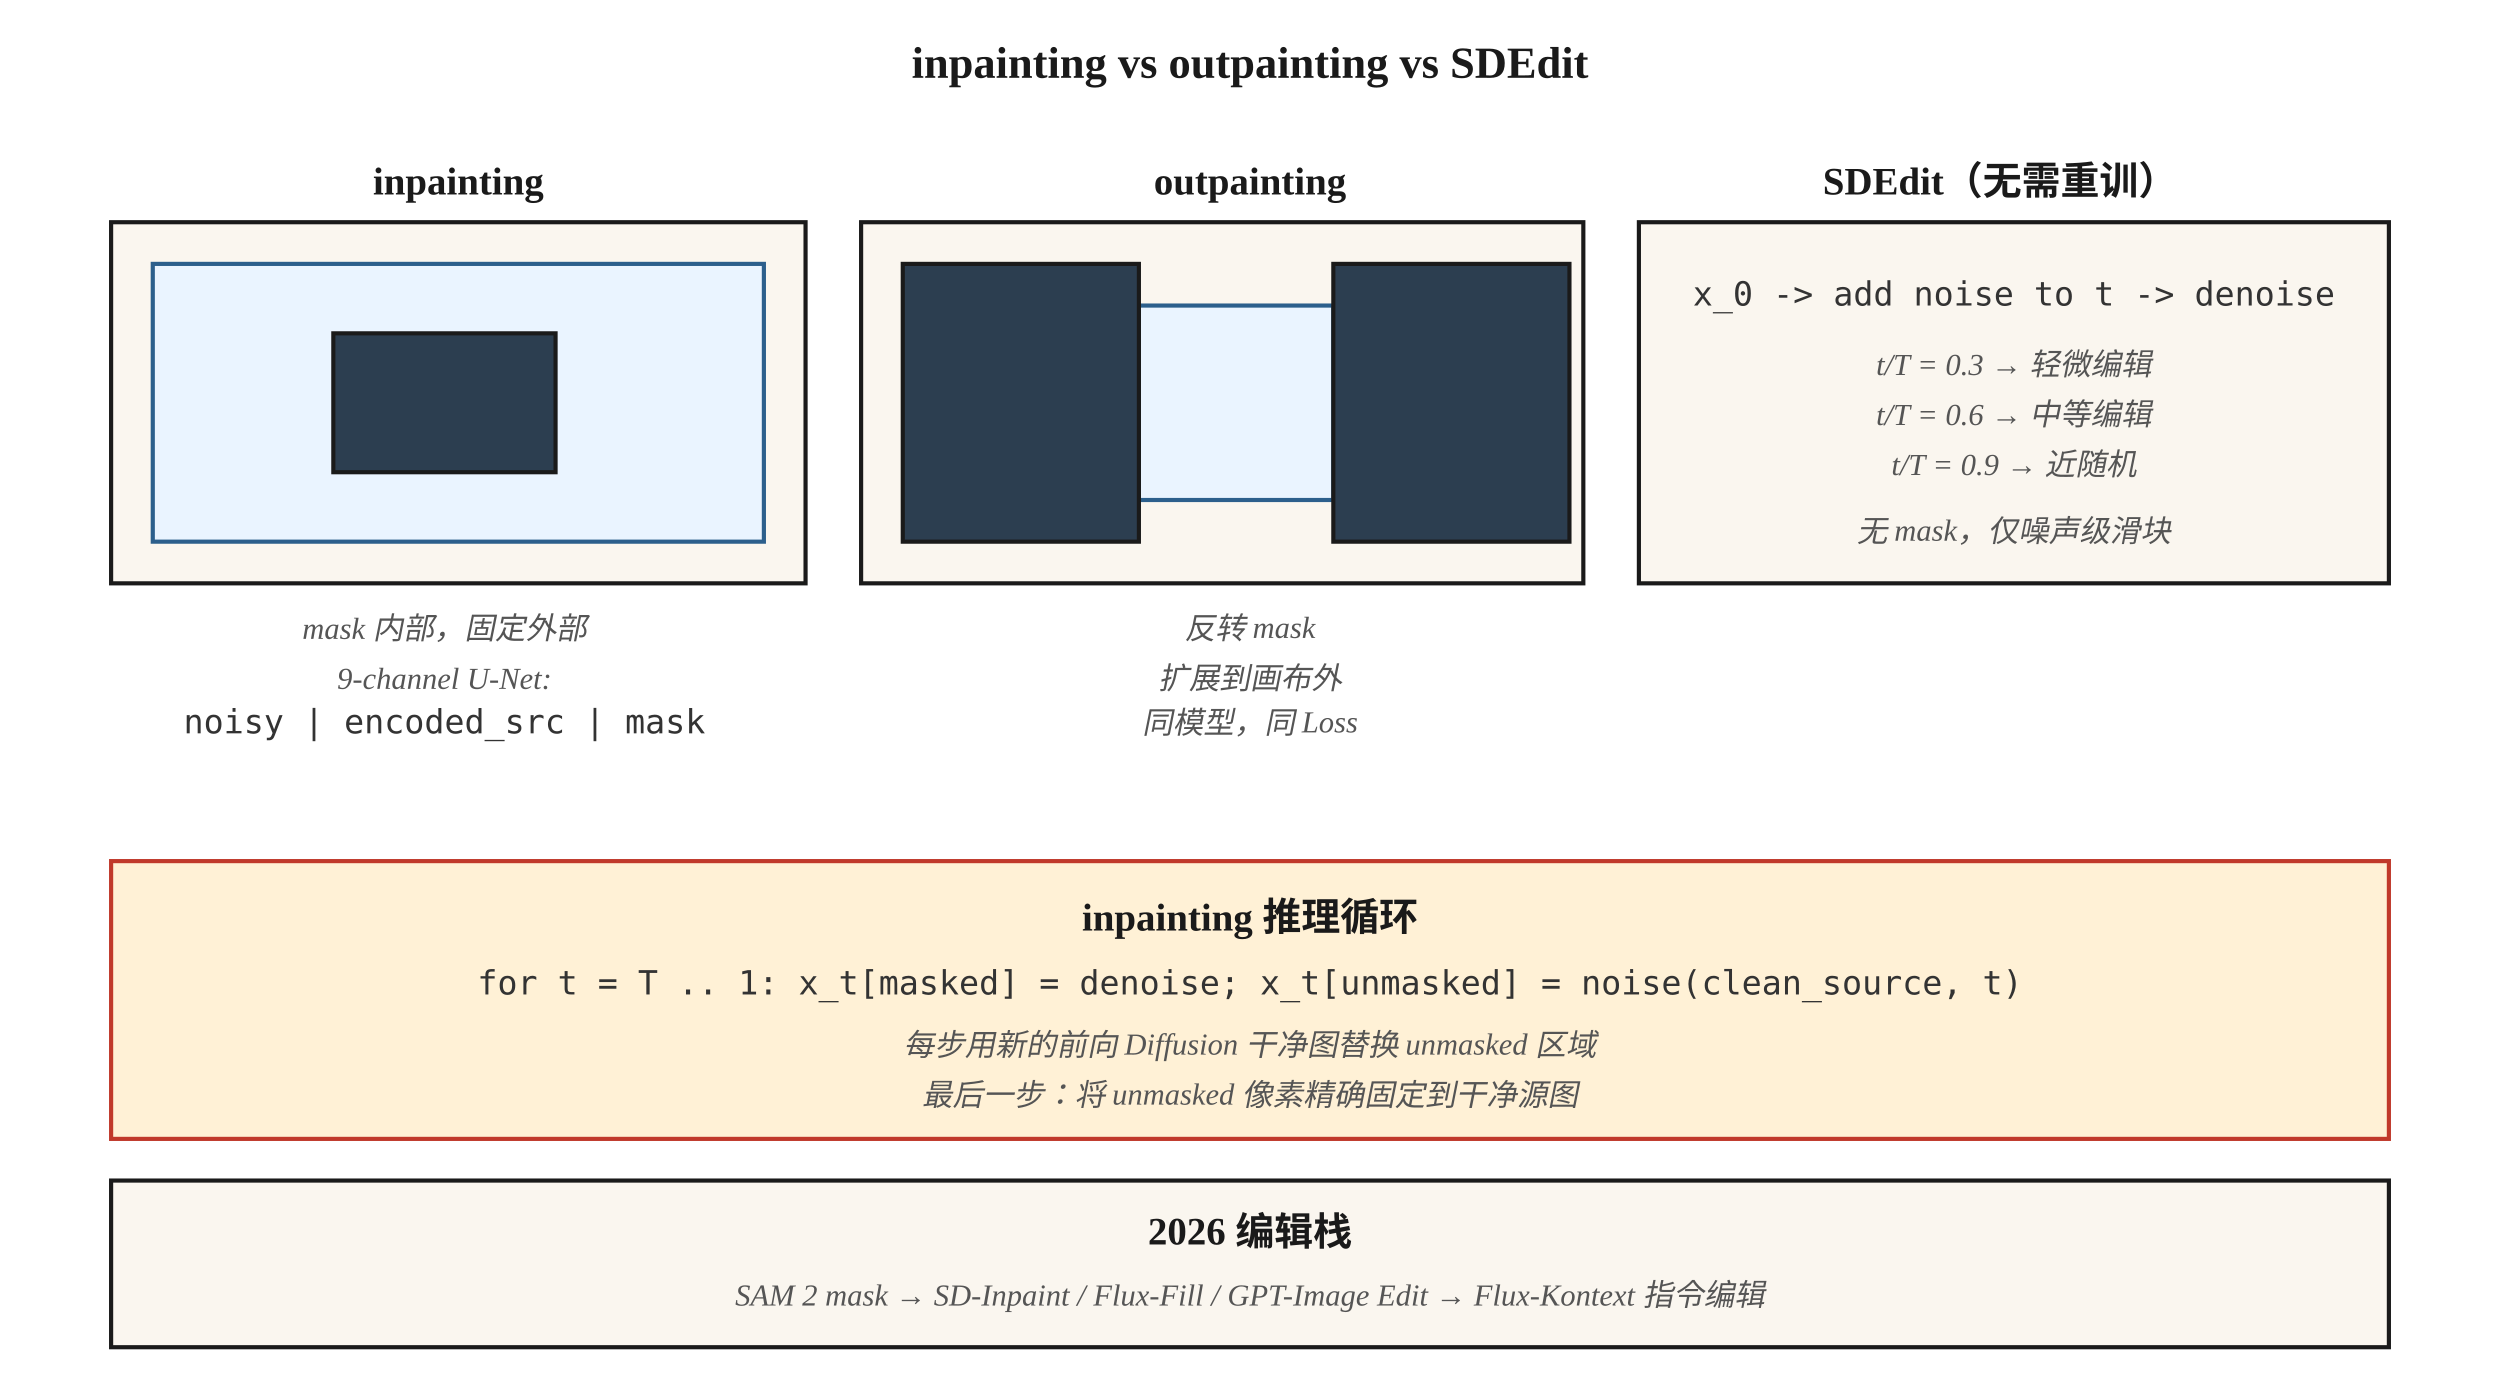
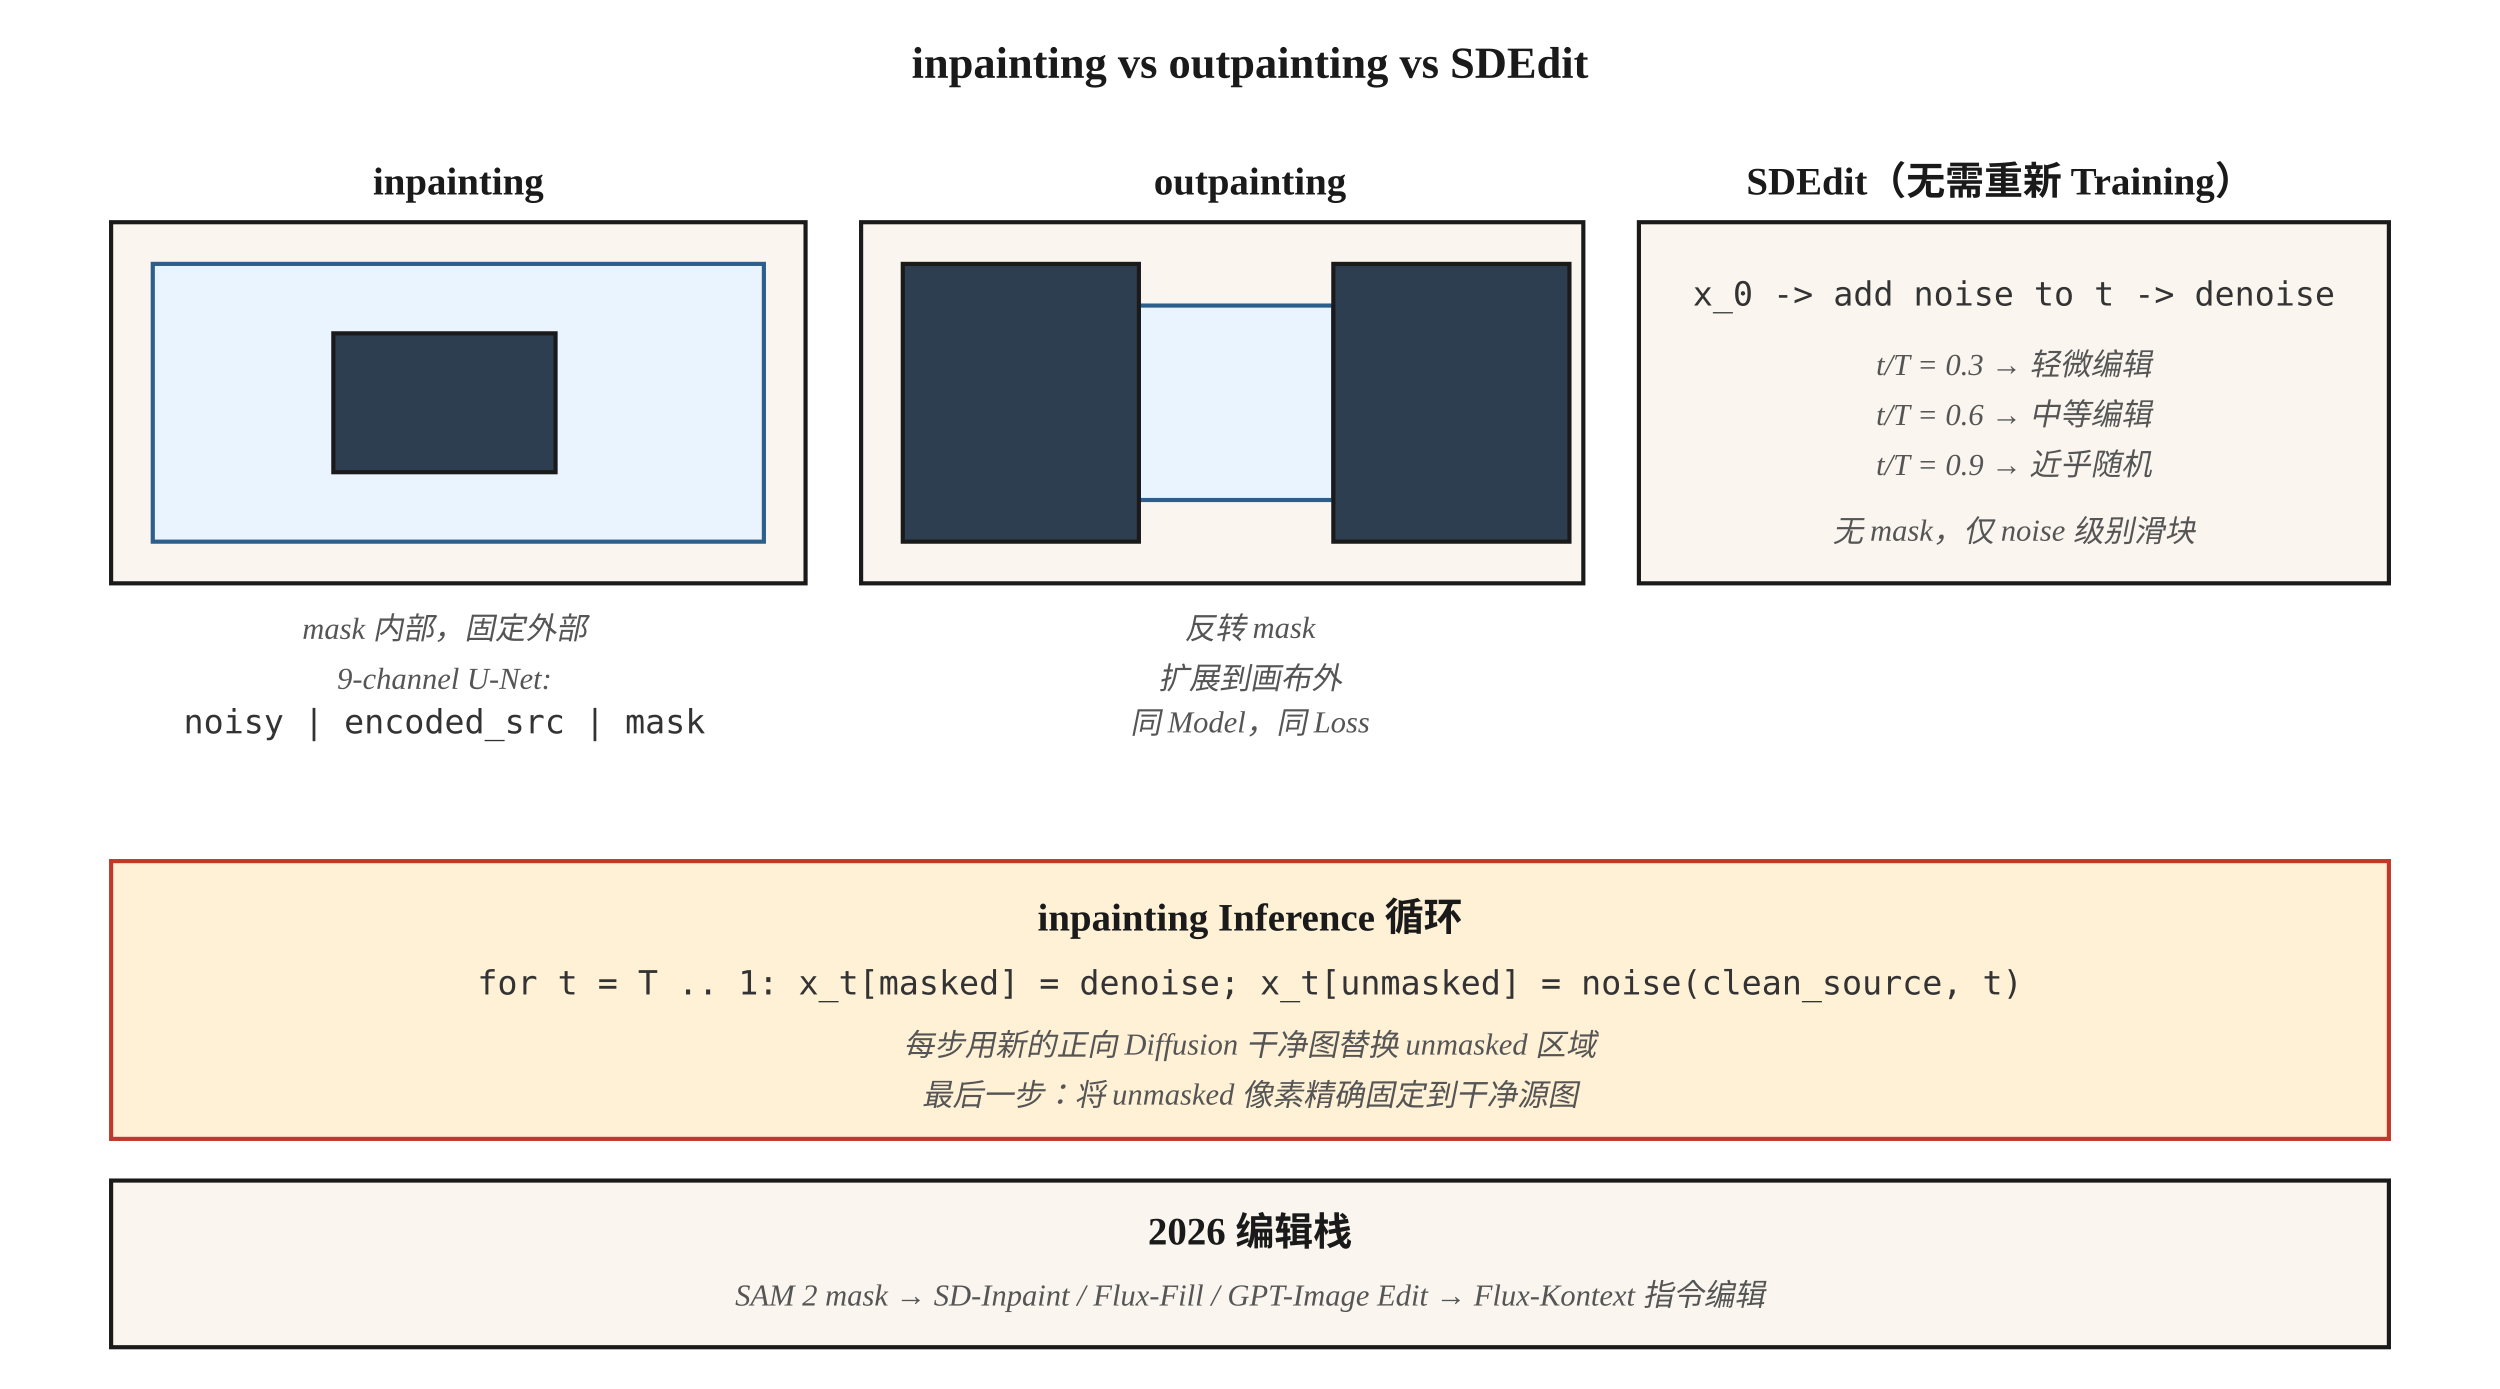
<svg xmlns="http://www.w3.org/2000/svg" viewBox="0 0 900 500" font-family="Georgia, 'Times New Roman', serif">
  <defs>
    <marker id="arrow" viewBox="0 0 10 10" refX="9" refY="5" markerWidth="6" markerHeight="6" orient="auto">
      <path d="M0,0 L10,5 L0,10 z" fill="#1a1a1a" />
    </marker>
    <style>
      .box { fill: #faf6ef; stroke: #1a1a1a; stroke-width: 1.5; }
      .hot { fill: #fff1d6; stroke: #c0392b; stroke-width: 1.5; }
      .cold { fill: #eaf4ff; stroke: #2c5f8c; stroke-width: 1.5; }
      .mask { fill: #2c3e50; stroke: #1a1a1a; stroke-width: 1.5; }
      .label { font-size: 14px; font-weight: 600; fill: #1a1a1a; }
      .content { font-size: 12px; fill: #333; }
      .mono { font-size: 12px; fill: #333; font-family: 'Menlo', monospace; }
      .caption { font-size: 11px; fill: #555; font-style: italic; }
      .title { font-size: 16px; font-weight: 700; fill: #1a1a1a; }
    </style>
  </defs>
  <text x="450" y="28" text-anchor="middle" class="title">inpainting vs outpainting vs SDEdit</text>
  <text x="165" y="70" text-anchor="middle" class="label">inpainting</text>
  <rect x="40" y="80" width="250" height="130" class="box" />
  <rect x="55" y="95" width="220" height="100" class="cold" />
  <rect x="120" y="120" width="80" height="50" class="mask" />
  <text x="160" y="230" text-anchor="middle" class="caption">mask 内部，固定外部</text>
  <text x="160" y="248" text-anchor="middle" class="caption">9-channel U-Net:</text>
  <text x="160" y="264" text-anchor="middle" class="mono">noisy | encoded_src | mask</text>
  <text x="450" y="70" text-anchor="middle" class="label">outpainting</text>
  <rect x="310" y="80" width="260" height="130" class="box" />
  <rect x="410" y="110" width="70" height="70" class="cold" />
  <rect x="325" y="95" width="85" height="100" class="mask" />
  <rect x="480" y="95" width="85" height="100" class="mask" />
  <text x="450" y="230" text-anchor="middle" class="caption">反转 mask</text>
  <text x="450" y="248" text-anchor="middle" class="caption">扩展到画布外</text>
-   <text x="450" y="264" text-anchor="middle" class="caption">同模型，同 Loss</text>
-   <text x="720" y="70" text-anchor="middle" class="label">SDEdit（无需重训）</text>
+   <text x="450" y="264" text-anchor="middle" class="caption">同 Model，同 Loss</text>
+   <text x="720" y="70" text-anchor="middle" class="label">SDEdit（无需重新 Training）</text>
  <rect x="590" y="80" width="270" height="130" class="box" />
  <text x="725" y="110" text-anchor="middle" class="mono">x_0 -&gt; add noise to t -&gt; denoise</text>
  <text x="725" y="135" text-anchor="middle" class="caption">t/T = 0.3 → 轻微编辑</text>
  <text x="725" y="153" text-anchor="middle" class="caption">t/T = 0.6 → 中等编辑</text>
-   <text x="725" y="171" text-anchor="middle" class="caption">t/T = 0.9 → 近随机</text>
-   <text x="725" y="195" text-anchor="middle" class="caption">无 mask，仅噪声级滑块</text>
+   <text x="725" y="171" text-anchor="middle" class="caption">t/T = 0.9 → 近乎随机</text>
+   <text x="725" y="195" text-anchor="middle" class="caption">无 mask，仅 noise 级别滑块</text>
  <rect x="40" y="310" width="820" height="100" class="hot" />
-   <text x="450" y="335" text-anchor="middle" class="label">inpainting 推理循环</text>
+   <text x="450" y="335" text-anchor="middle" class="label">inpainting Inference 循环</text>
  <text x="450" y="358" text-anchor="middle" class="mono">for t = T .. 1:  x_t[masked] = denoise;  x_t[unmasked] = noise(clean_source, t)</text>
-   <text x="450" y="380" text-anchor="middle" class="caption">每步用新的前向 Diffusion 干净图替换 unmasked 区域</text>
+   <text x="450" y="380" text-anchor="middle" class="caption">每步用新的正向 Diffusion 干净图替换 unmasked 区域</text>
  <text x="450" y="398" text-anchor="middle" class="caption">最后一步：将 unmasked 像素精确固定到干净源图</text>
  <rect x="40" y="425" width="820" height="60" class="box" />
  <text x="450" y="448" text-anchor="middle" class="label">2026 编辑栈</text>
  <text x="450" y="470" text-anchor="middle" class="caption">SAM 2 mask → SD-Inpaint / Flux-Fill / GPT-Image Edit → Flux-Kontext 指令编辑</text>
</svg>
